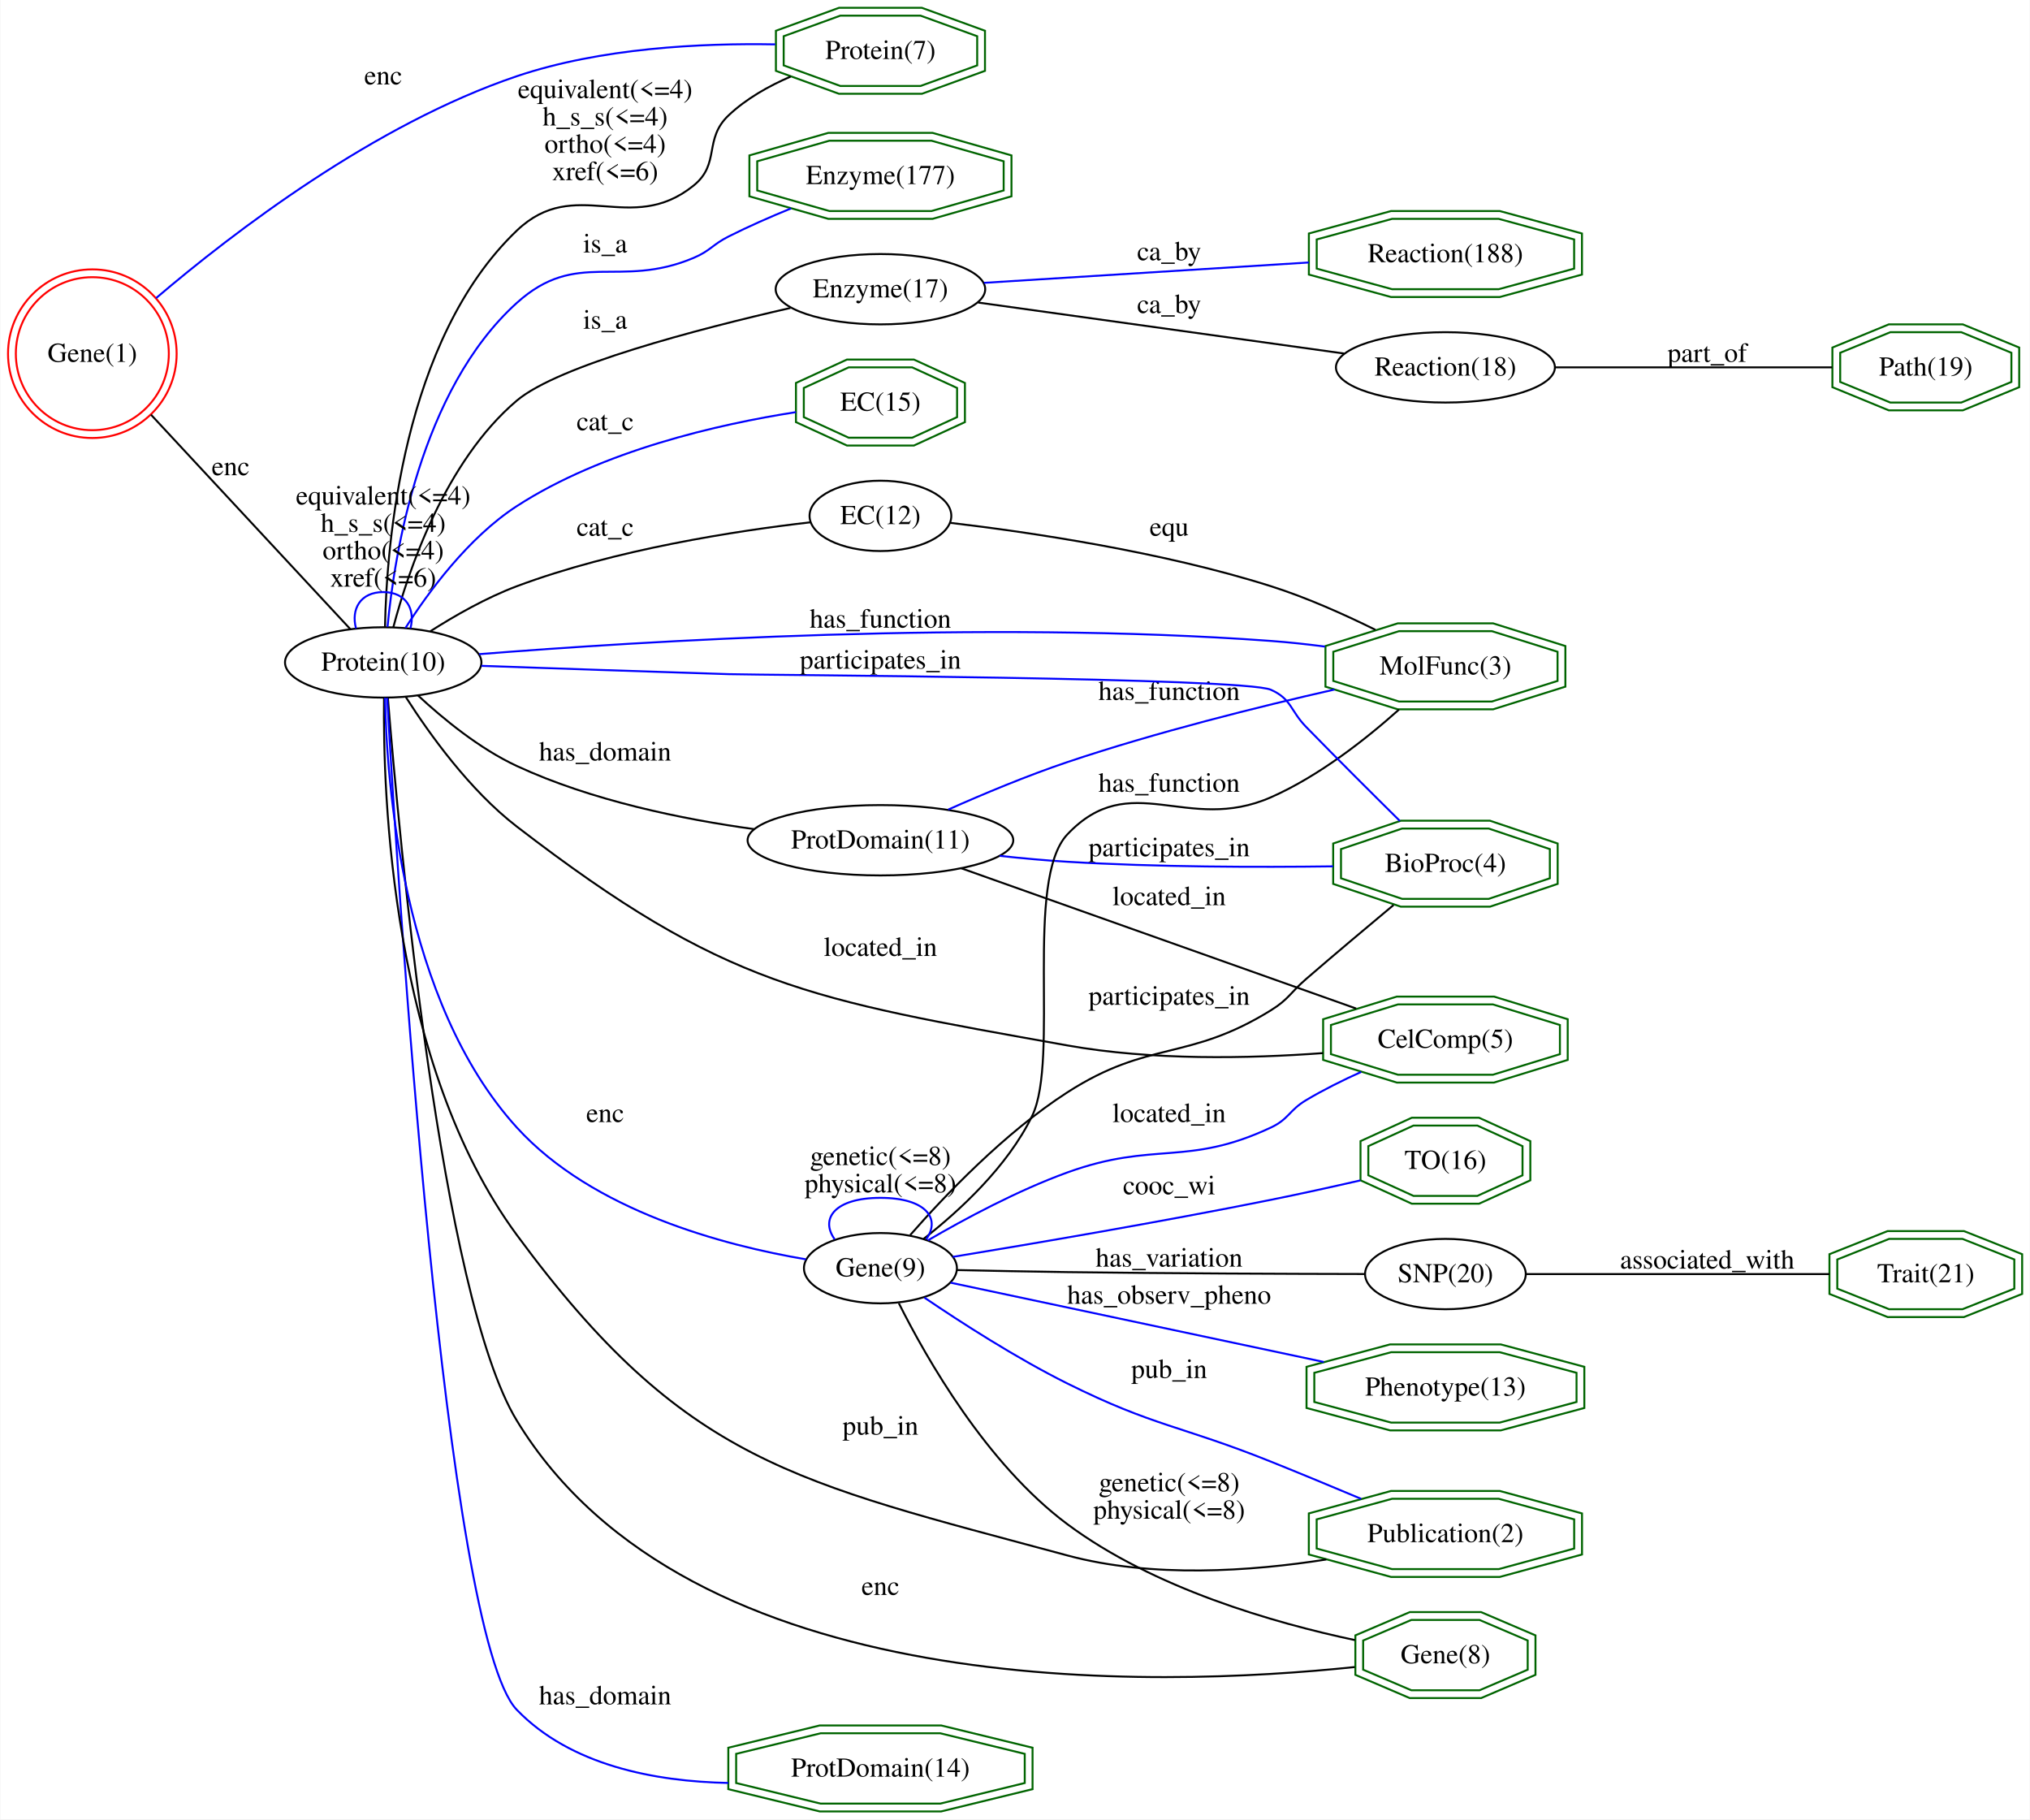
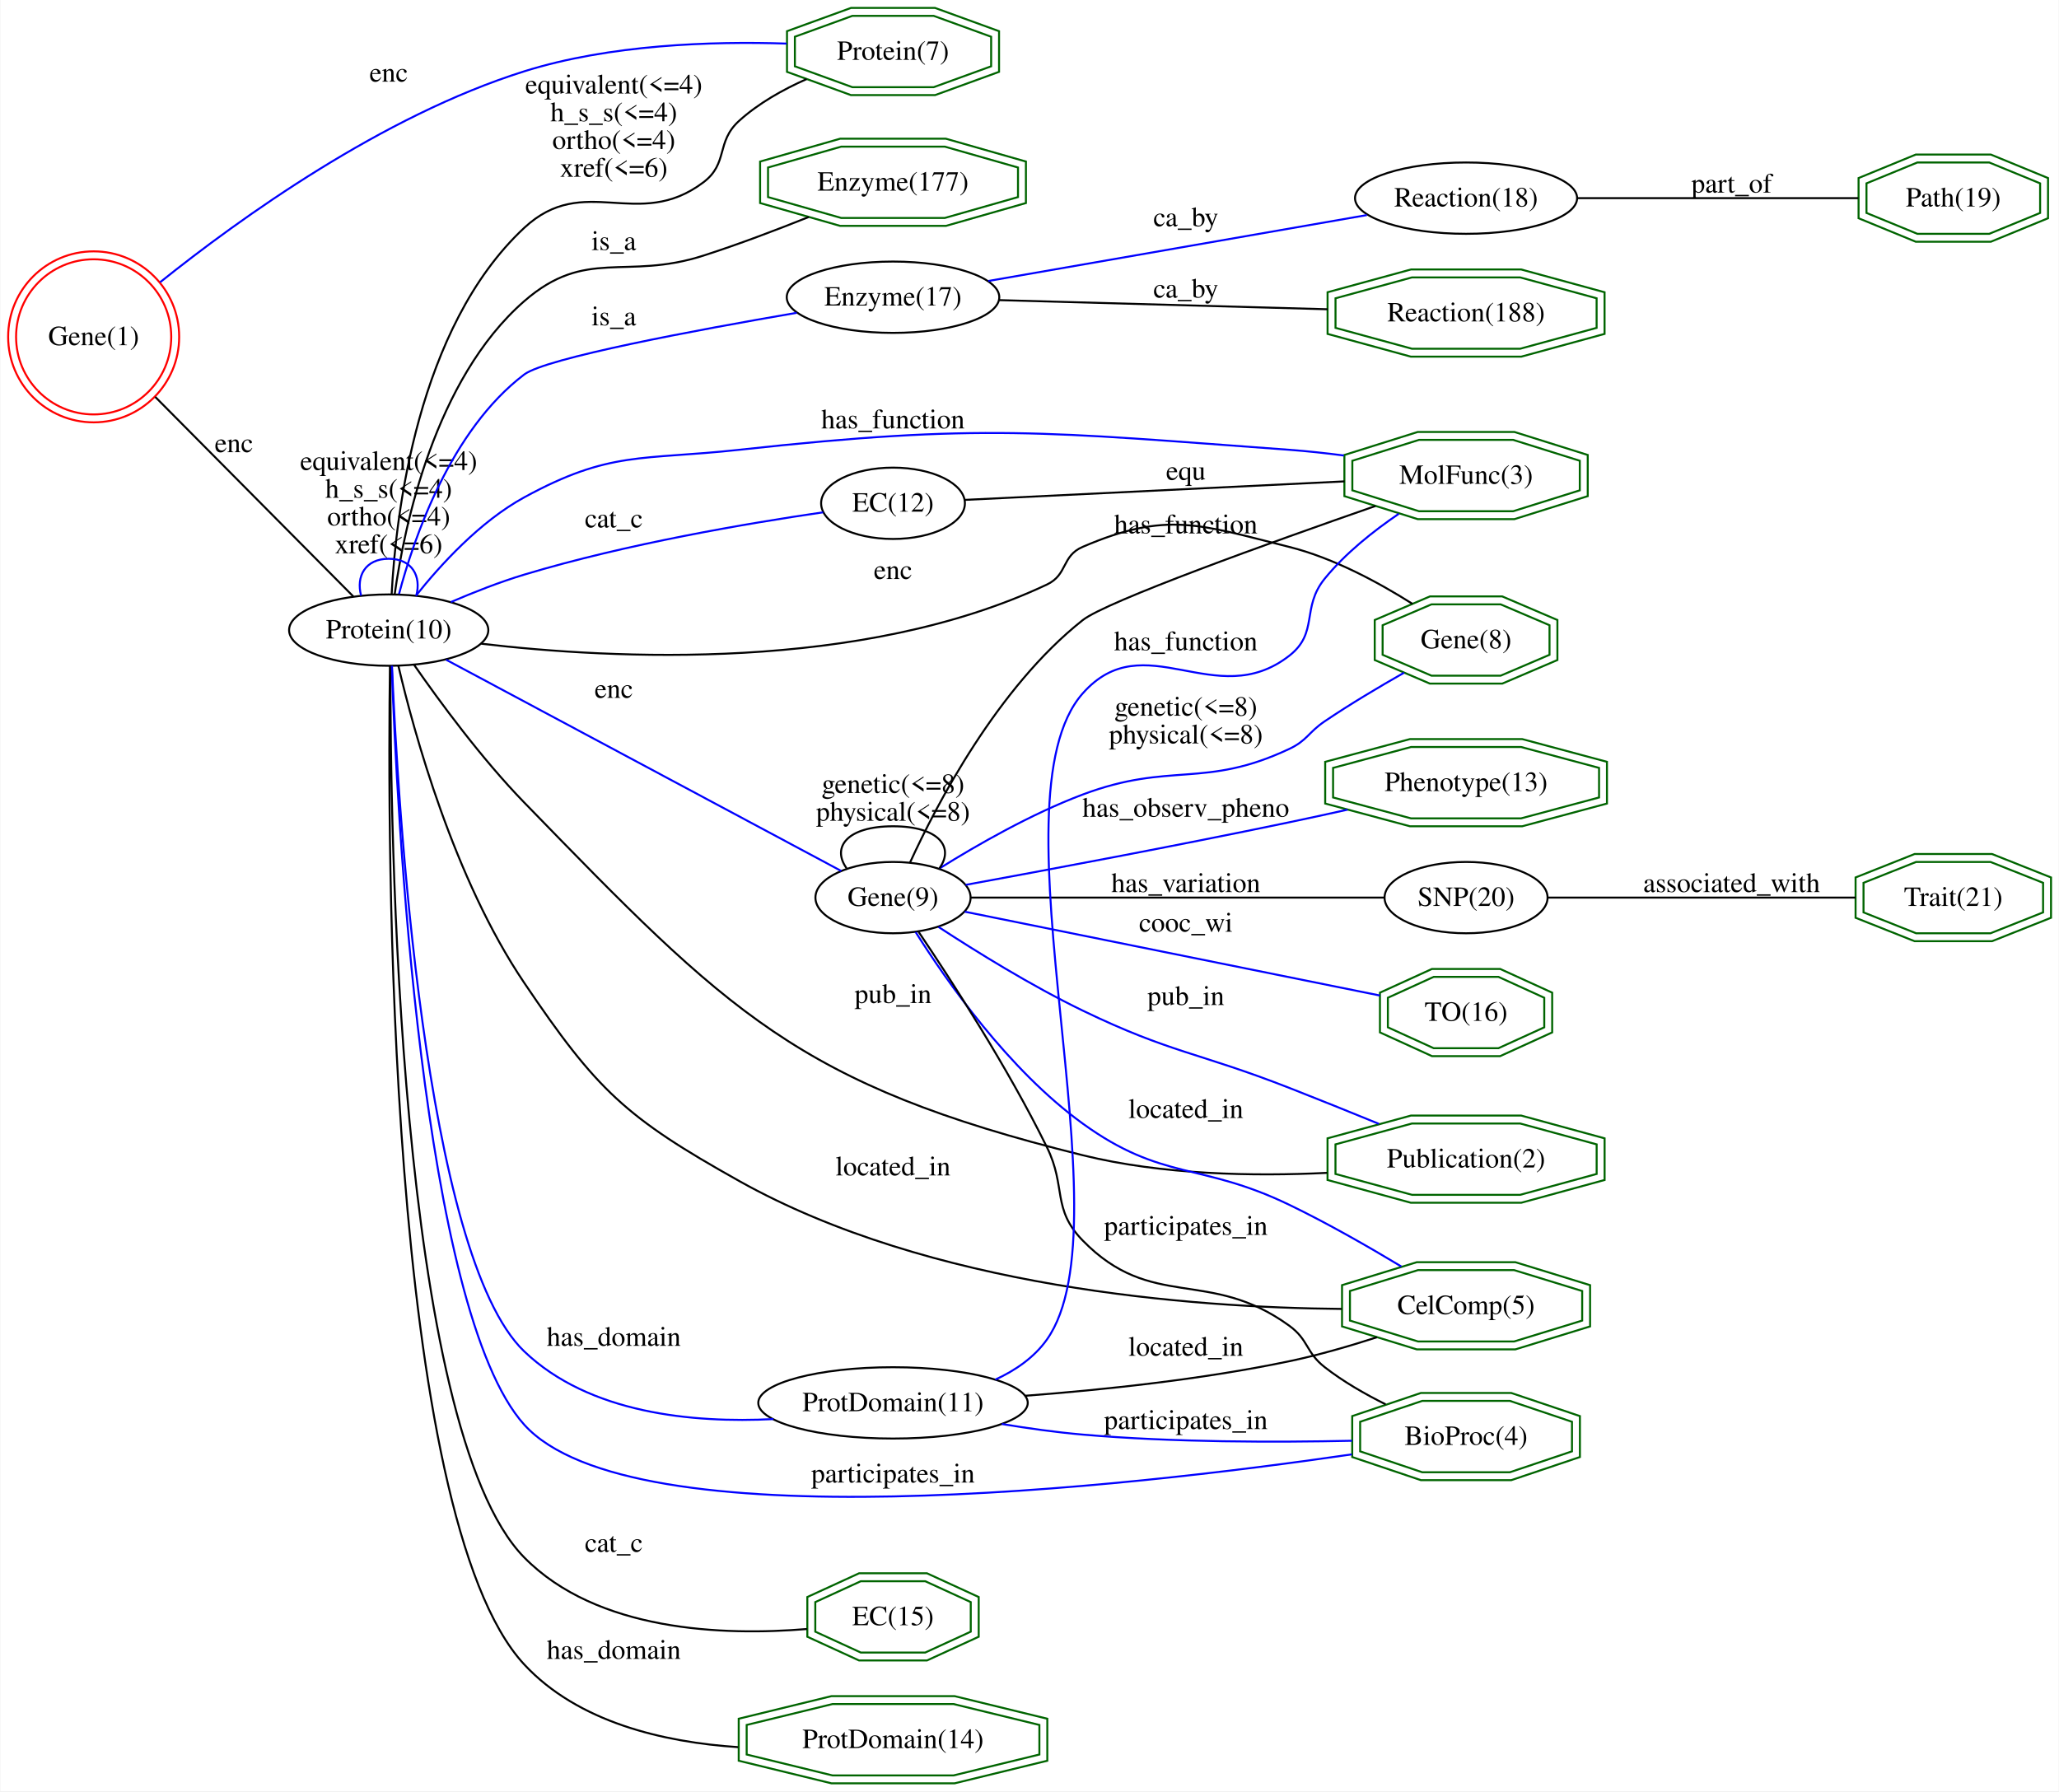
- <svg xmlns="http://www.w3.org/2000/svg" width="1385px" height="1241px" viewBox="0.00 0.00 1038.67 931.00">
-   <g id="graph0" class="graph" transform=" rotate(0) translate(4 927)">
-     <polygon fill="white" stroke="transparent" points="-4,4 -4,-927 1034.67,-927 1034.67,4 -4,4" />
+ <svg xmlns="http://www.w3.org/2000/svg" width="1385px" height="1205px" viewBox="0.00 0.00 1038.67 904.00">
+   <g id="graph0" class="graph" transform=" rotate(0) translate(4 900)">
+     <polygon fill="white" stroke="transparent" points="-4,4 -4,-900 1034.67,-900 1034.67,4 -4,4" />
    <g id="node1" class="node">
-       <polygon fill="none" stroke="darkgreen" points="801.52,-789.54 801.52,-804.46 762.93,-815 708.35,-815 669.76,-804.46 669.76,-789.54 708.35,-779 762.93,-779 801.52,-789.54" />
-       <polygon fill="none" stroke="darkgreen" points="805.53,-786.49 805.53,-807.51 763.47,-819 707.81,-819 665.75,-807.51 665.75,-786.49 707.81,-775 763.47,-775 805.53,-786.49" />
-       <text text-anchor="middle" x="735.64" y="-792.8" font-family="Times,serif" font-size="14.00">Reaction(188)</text>
+       <polygon fill="none" stroke="darkgreen" points="777.75,-569.54 777.75,-584.46 753.08,-595 718.2,-595 693.53,-584.46 693.53,-569.54 718.2,-559 753.08,-559 777.75,-569.54" />
+       <polygon fill="none" stroke="darkgreen" points="781.73,-566.9 781.73,-587.1 753.9,-599 717.38,-599 689.55,-587.1 689.55,-566.9 717.38,-555 753.9,-555 781.73,-566.9" />
+       <text text-anchor="middle" x="735.64" y="-572.8" font-family="Times,serif" font-size="14.00">Gene(8)</text>
    </g>
    <g id="node2" class="node">
-       <polygon fill="none" stroke="darkgreen" points="1025.33,-731.54 1025.33,-746.46 999.66,-757 963.37,-757 937.7,-746.46 937.7,-731.54 963.37,-721 999.66,-721 1025.33,-731.54" />
-       <polygon fill="none" stroke="darkgreen" points="1029.32,-728.86 1029.32,-749.14 1000.45,-761 962.58,-761 933.71,-749.14 933.71,-728.86 962.58,-717 1000.45,-717 1029.32,-728.86" />
-       <text text-anchor="middle" x="981.52" y="-734.8" font-family="Times,serif" font-size="14.00">Path(19)</text>
+       <polygon fill="none" stroke="darkgreen" points="793.03,-652.54 793.03,-667.46 759.41,-678 711.87,-678 678.25,-667.46 678.25,-652.54 711.87,-642 759.41,-642 793.03,-652.54" />
+       <polygon fill="none" stroke="darkgreen" points="797.04,-649.61 797.04,-670.39 760.03,-682 711.25,-682 674.24,-670.39 674.24,-649.61 711.25,-638 760.03,-638 797.04,-649.61" />
+       <text text-anchor="middle" x="735.64" y="-655.8" font-family="Times,serif" font-size="14.00">MolFunc(3)</text>
    </g>
    <g id="node3" class="node">
-       <polygon fill="none" stroke="darkgreen" points="485.69,-713.54 485.69,-728.46 462.71,-739 430.21,-739 407.24,-728.46 407.24,-713.54 430.21,-703 462.71,-703 485.69,-713.54" />
-       <polygon fill="none" stroke="darkgreen" points="489.7,-710.98 489.7,-731.02 463.59,-743 429.33,-743 403.22,-731.02 403.22,-710.98 429.33,-699 463.59,-699 489.7,-710.98" />
-       <text text-anchor="middle" x="446.46" y="-716.8" font-family="Times,serif" font-size="14.00">EC(15)</text>
+       <polygon fill="none" stroke="darkgreen" points="775.1,-381.54 775.1,-396.46 751.98,-407 719.3,-407 696.18,-396.46 696.18,-381.54 719.3,-371 751.98,-371 775.1,-381.54" />
+       <polygon fill="none" stroke="darkgreen" points="779.1,-378.97 779.1,-399.03 752.85,-411 718.43,-411 692.18,-399.03 692.18,-378.97 718.43,-367 752.85,-367 779.1,-378.97" />
+       <text text-anchor="middle" x="735.64" y="-384.8" font-family="Times,serif" font-size="14.00">TO(16)</text>
    </g>
    <g id="node4" class="node">
-       <polygon fill="none" stroke="darkgreen" points="789.09,-477.54 789.09,-492.46 757.78,-503 713.5,-503 682.19,-492.46 682.19,-477.54 713.5,-467 757.78,-467 789.09,-477.54" />
-       <polygon fill="none" stroke="darkgreen" points="793.09,-474.67 793.09,-495.33 758.44,-507 712.84,-507 678.19,-495.33 678.19,-474.67 712.84,-463 758.44,-463 793.09,-474.67" />
-       <text text-anchor="middle" x="735.64" y="-480.8" font-family="Times,serif" font-size="14.00">BioProc(4)</text>
+       <polygon fill="none" stroke="darkgreen" points="495.98,-866.54 495.98,-881.46 466.97,-892 425.95,-892 396.94,-881.46 396.94,-866.54 425.95,-856 466.97,-856 495.98,-866.54" />
+       <polygon fill="none" stroke="darkgreen" points="499.97,-863.74 499.97,-884.26 467.67,-896 425.25,-896 392.96,-884.26 392.96,-863.74 425.25,-852 467.67,-852 499.97,-863.74" />
+       <text text-anchor="middle" x="446.46" y="-869.8" font-family="Times,serif" font-size="14.00">Protein(7)</text>
    </g>
    <g id="node5" class="node">
-       <polygon fill="none" stroke="darkgreen" points="775.1,-325.54 775.1,-340.46 751.98,-351 719.3,-351 696.18,-340.46 696.18,-325.54 719.3,-315 751.98,-315 775.1,-325.54" />
-       <polygon fill="none" stroke="darkgreen" points="779.1,-322.97 779.1,-343.03 752.85,-355 718.43,-355 692.18,-343.03 692.18,-322.97 718.43,-311 752.85,-311 779.1,-322.97" />
-       <text text-anchor="middle" x="735.64" y="-328.8" font-family="Times,serif" font-size="14.00">TO(16)</text>
+       <polygon fill="none" stroke="darkgreen" points="1025.33,-792.54 1025.33,-807.46 999.66,-818 963.37,-818 937.7,-807.46 937.7,-792.54 963.37,-782 999.66,-782 1025.33,-792.54" />
+       <polygon fill="none" stroke="darkgreen" points="1029.32,-789.86 1029.32,-810.14 1000.45,-822 962.58,-822 933.71,-810.14 933.71,-789.86 962.58,-778 1000.45,-778 1029.32,-789.86" />
+       <text text-anchor="middle" x="981.52" y="-795.8" font-family="Times,serif" font-size="14.00">Path(19)</text>
    </g>
    <g id="node6" class="node">
-       <polygon fill="none" stroke="darkgreen" points="777.75,-72.54 777.75,-87.46 753.08,-98 718.2,-98 693.53,-87.46 693.53,-72.54 718.2,-62 753.08,-62 777.75,-72.54" />
-       <polygon fill="none" stroke="darkgreen" points="781.73,-69.9 781.73,-90.1 753.9,-102 717.38,-102 689.55,-90.1 689.55,-69.9 717.38,-58 753.9,-58 781.73,-69.9" />
-       <text text-anchor="middle" x="735.64" y="-75.8" font-family="Times,serif" font-size="14.00">Gene(8)</text>
+       <polygon fill="none" stroke="darkgreen" points="801.52,-734.54 801.52,-749.46 762.93,-760 708.35,-760 669.76,-749.46 669.76,-734.54 708.35,-724 762.93,-724 801.52,-734.54" />
+       <polygon fill="none" stroke="darkgreen" points="805.53,-731.49 805.53,-752.51 763.47,-764 707.81,-764 665.75,-752.51 665.75,-731.49 707.81,-720 763.47,-720 805.53,-731.49" />
+       <text text-anchor="middle" x="735.64" y="-737.8" font-family="Times,serif" font-size="14.00">Reaction(188)</text>
    </g>
    <g id="node7" class="node">
-       <polygon fill="none" stroke="darkgreen" points="1026.82,-267.54 1026.82,-282.46 1000.28,-293 962.75,-293 936.21,-282.46 936.21,-267.54 962.75,-257 1000.28,-257 1026.82,-267.54" />
-       <polygon fill="none" stroke="darkgreen" points="1030.83,-264.83 1030.83,-285.17 1001.05,-297 961.98,-297 932.2,-285.17 932.2,-264.83 961.98,-253 1001.05,-253 1030.83,-264.83" />
-       <text text-anchor="middle" x="981.52" y="-270.8" font-family="Times,serif" font-size="14.00">Trait(21)</text>
+       <polygon fill="none" stroke="darkgreen" points="1026.82,-439.54 1026.82,-454.46 1000.28,-465 962.75,-465 936.21,-454.46 936.21,-439.54 962.75,-429 1000.28,-429 1026.82,-439.54" />
+       <polygon fill="none" stroke="darkgreen" points="1030.83,-436.83 1030.83,-457.17 1001.05,-469 961.98,-469 932.2,-457.17 932.2,-436.83 961.98,-425 1001.05,-425 1030.83,-436.83" />
+       <text text-anchor="middle" x="981.52" y="-442.8" font-family="Times,serif" font-size="14.00">Trait(21)</text>
    </g>
    <g id="node8" class="node">
+       <polygon fill="none" stroke="darkgreen" points="802.75,-497.54 802.75,-512.46 763.44,-523 707.84,-523 668.53,-512.46 668.53,-497.54 707.84,-487 763.44,-487 802.75,-497.54" />
+       <polygon fill="none" stroke="darkgreen" points="806.74,-494.47 806.74,-515.53 763.96,-527 707.32,-527 664.55,-515.53 664.55,-494.47 707.32,-483 763.96,-483 806.74,-494.47" />
+       <text text-anchor="middle" x="735.64" y="-500.8" font-family="Times,serif" font-size="14.00">Phenotype(13)</text>
+     </g>
+     <g id="node9" class="node">
+       <ellipse fill="none" stroke="red" cx="43.08" cy="-730" rx="39.15" ry="39.15" />
+       <ellipse fill="none" stroke="red" cx="43.08" cy="-730" rx="43.15" ry="43.15" />
+       <text text-anchor="middle" x="43.08" y="-725.8" font-family="Times,serif" font-size="14.00">Gene(1)</text>
+     </g>
+     <g id="edge3" class="edge">
+       <path fill="none" stroke="blue" d="M76.65,-757.59C116.85,-789.79 188.71,-841.5 260.35,-864 303.49,-877.55 355.04,-879.24 392.77,-878" />
+       <text text-anchor="middle" x="191.97" y="-858.8" font-family="Times,serif" font-size="14.00">enc</text>
+     </g>
+     <g id="node17" class="node">
+       <ellipse fill="none" stroke="black" cx="191.97" cy="-582" rx="50.27" ry="18" />
+       <text text-anchor="middle" x="191.97" y="-577.8" font-family="Times,serif" font-size="14.00">Protein(10)</text>
+     </g>
+     <g id="edge2" class="edge">
+       <path fill="none" stroke="black" d="M74.16,-699.69C104.37,-669.25 149.85,-623.43 174.18,-598.91" />
+       <text text-anchor="middle" x="113.87" y="-671.8" font-family="Times,serif" font-size="14.00">enc</text>
+     </g>
+     <g id="node10" class="node">
+       <polygon fill="none" stroke="darkgreen" points="485.69,-76.54 485.69,-91.46 462.71,-102 430.21,-102 407.24,-91.46 407.24,-76.54 430.21,-66 462.71,-66 485.69,-76.54" />
+       <polygon fill="none" stroke="darkgreen" points="489.7,-73.98 489.7,-94.02 463.59,-106 429.33,-106 403.22,-94.02 403.22,-73.98 429.33,-62 463.59,-62 489.7,-73.98" />
+       <text text-anchor="middle" x="446.46" y="-79.8" font-family="Times,serif" font-size="14.00">EC(15)</text>
+     </g>
+     <g id="node11" class="node">
+       <polygon fill="none" stroke="darkgreen" points="794.24,-233.54 794.24,-248.46 759.91,-259 711.37,-259 677.04,-248.46 677.04,-233.54 711.37,-223 759.91,-223 794.24,-233.54" />
+       <polygon fill="none" stroke="darkgreen" points="798.23,-230.59 798.23,-251.41 760.51,-263 710.77,-263 673.05,-251.41 673.05,-230.59 710.77,-219 760.51,-219 798.23,-230.59" />
+       <text text-anchor="middle" x="735.64" y="-236.8" font-family="Times,serif" font-size="14.00">CelComp(5)</text>
+     </g>
+     <g id="node12" class="node">
+       <polygon fill="none" stroke="darkgreen" points="789.09,-167.54 789.09,-182.46 757.78,-193 713.5,-193 682.19,-182.46 682.19,-167.54 713.5,-157 757.78,-157 789.09,-167.54" />
+       <polygon fill="none" stroke="darkgreen" points="793.09,-164.67 793.09,-185.33 758.44,-197 712.84,-197 678.19,-185.33 678.19,-164.67 712.84,-153 758.44,-153 793.09,-164.67" />
+       <text text-anchor="middle" x="735.64" y="-170.8" font-family="Times,serif" font-size="14.00">BioProc(4)</text>
+     </g>
+     <g id="node13" class="node">
+       <polygon fill="none" stroke="darkgreen" points="801.54,-307.54 801.54,-322.46 762.93,-333 708.35,-333 669.74,-322.46 669.74,-307.54 708.35,-297 762.93,-297 801.54,-307.54" />
+       <polygon fill="none" stroke="darkgreen" points="805.55,-304.49 805.55,-325.51 763.47,-337 707.81,-337 665.73,-325.51 665.73,-304.49 707.81,-293 763.47,-293 805.55,-304.49" />
+       <text text-anchor="middle" x="735.64" y="-310.8" font-family="Times,serif" font-size="14.00">Publication(2)</text>
+     </g>
+     <g id="node14" class="node">
      <polygon fill="none" stroke="darkgreen" points="520.32,-14.54 520.32,-29.46 477.05,-40 415.87,-40 372.61,-29.46 372.61,-14.54 415.87,-4 477.05,-4 520.32,-14.54" />
      <polygon fill="none" stroke="darkgreen" points="524.32,-11.4 524.32,-32.6 477.54,-44 415.39,-44 368.6,-32.6 368.6,-11.4 415.39,0 477.54,0 524.32,-11.4" />
      <text text-anchor="middle" x="446.46" y="-17.8" font-family="Times,serif" font-size="14.00">ProtDomain(14)</text>
    </g>
-     <g id="node9" class="node">
-       <polygon fill="none" stroke="darkgreen" points="793.03,-578.54 793.03,-593.46 759.41,-604 711.87,-604 678.25,-593.46 678.25,-578.54 711.87,-568 759.41,-568 793.03,-578.54" />
-       <polygon fill="none" stroke="darkgreen" points="797.04,-575.61 797.04,-596.39 760.03,-608 711.25,-608 674.24,-596.39 674.24,-575.61 711.25,-564 760.03,-564 797.04,-575.61" />
-       <text text-anchor="middle" x="735.64" y="-581.8" font-family="Times,serif" font-size="14.00">MolFunc(3)</text>
-     </g>
-     <g id="node10" class="node">
-       <polygon fill="none" stroke="darkgreen" points="794.24,-387.54 794.24,-402.46 759.91,-413 711.37,-413 677.04,-402.46 677.04,-387.54 711.37,-377 759.91,-377 794.24,-387.54" />
-       <polygon fill="none" stroke="darkgreen" points="798.23,-384.59 798.23,-405.41 760.51,-417 710.77,-417 673.05,-405.41 673.05,-384.59 710.77,-373 760.51,-373 798.23,-384.59" />
-       <text text-anchor="middle" x="735.64" y="-390.8" font-family="Times,serif" font-size="14.00">CelComp(5)</text>
-     </g>
-     <g id="node11" class="node">
-       <polygon fill="none" stroke="darkgreen" points="802.75,-209.54 802.75,-224.46 763.44,-235 707.84,-235 668.53,-224.46 668.53,-209.54 707.84,-199 763.44,-199 802.75,-209.54" />
-       <polygon fill="none" stroke="darkgreen" points="806.74,-206.47 806.74,-227.53 763.96,-239 707.32,-239 664.55,-227.53 664.55,-206.47 707.32,-195 763.96,-195 806.74,-206.47" />
-       <text text-anchor="middle" x="735.64" y="-212.8" font-family="Times,serif" font-size="14.00">Phenotype(13)</text>
-     </g>
-     <g id="node12" class="node">
-       <polygon fill="none" stroke="darkgreen" points="801.54,-134.54 801.54,-149.46 762.93,-160 708.35,-160 669.74,-149.46 669.74,-134.54 708.35,-124 762.93,-124 801.54,-134.54" />
-       <polygon fill="none" stroke="darkgreen" points="805.55,-131.49 805.55,-152.51 763.47,-164 707.81,-164 665.73,-152.51 665.73,-131.49 707.81,-120 763.47,-120 805.55,-131.49" />
-       <text text-anchor="middle" x="735.64" y="-137.8" font-family="Times,serif" font-size="14.00">Publication(2)</text>
-     </g>
-     <g id="node13" class="node">
-       <polygon fill="none" stroke="darkgreen" points="495.98,-893.54 495.98,-908.46 466.97,-919 425.95,-919 396.94,-908.46 396.94,-893.54 425.95,-883 466.97,-883 495.98,-893.54" />
-       <polygon fill="none" stroke="darkgreen" points="499.97,-890.74 499.97,-911.26 467.67,-923 425.25,-923 392.96,-911.26 392.96,-890.74 425.25,-879 467.67,-879 499.97,-890.74" />
-       <text text-anchor="middle" x="446.46" y="-896.8" font-family="Times,serif" font-size="14.00">Protein(7)</text>
-     </g>
-     <g id="node14" class="node">
-       <polygon fill="none" stroke="darkgreen" points="509.53,-829.54 509.53,-844.46 472.58,-855 420.34,-855 383.39,-844.46 383.39,-829.54 420.34,-819 472.58,-819 509.53,-829.54" />
-       <polygon fill="none" stroke="darkgreen" points="513.53,-826.53 513.53,-847.47 473.14,-859 419.78,-859 379.39,-847.47 379.39,-826.53 419.78,-815 473.14,-815 513.53,-826.53" />
-       <text text-anchor="middle" x="446.46" y="-832.8" font-family="Times,serif" font-size="14.00">Enzyme(177)</text>
-     </g>
    <g id="node15" class="node">
-       <ellipse fill="none" stroke="red" cx="43.08" cy="-746" rx="39.15" ry="39.15" />
-       <ellipse fill="none" stroke="red" cx="43.08" cy="-746" rx="43.15" ry="43.15" />
-       <text text-anchor="middle" x="43.08" y="-741.8" font-family="Times,serif" font-size="14.00">Gene(1)</text>
+       <polygon fill="none" stroke="darkgreen" points="509.53,-800.54 509.53,-815.46 472.58,-826 420.34,-826 383.39,-815.46 383.39,-800.54 420.34,-790 472.58,-790 509.53,-800.54" />
+       <polygon fill="none" stroke="darkgreen" points="513.53,-797.53 513.53,-818.47 473.14,-830 419.78,-830 379.39,-818.47 379.39,-797.53 419.78,-786 473.14,-786 513.53,-797.53" />
+       <text text-anchor="middle" x="446.46" y="-803.8" font-family="Times,serif" font-size="14.00">Enzyme(177)</text>
+     </g>
+     <g id="node16" class="node">
+       <ellipse fill="none" stroke="black" cx="446.46" cy="-646" rx="36.28" ry="18" />
+       <text text-anchor="middle" x="446.46" y="-641.8" font-family="Times,serif" font-size="14.00">EC(12)</text>
+     </g>
+     <g id="edge1" class="edge">
+       <path fill="none" stroke="black" d="M482.67,-647.72C530.38,-650.04 616.24,-654.23 674.32,-657.06" />
+       <text text-anchor="middle" x="594.24" y="-657.8" font-family="Times,serif" font-size="14.00">equ</text>
+     </g>
+     <g id="edge7" class="edge">
+       <path fill="none" stroke="black" d="M238.67,-575.14C305.06,-567.33 430.45,-560.79 524.14,-605 534.66,-609.96 531.46,-619.4 542.14,-624 584.69,-642.3 601.41,-635.21 646.34,-624 668.75,-618.41 691.71,-605.94 708.6,-595.25" />
+       <text text-anchor="middle" x="446.46" y="-607.8" font-family="Times,serif" font-size="14.00">enc</text>
+     </g>
+     <g id="edge12" class="edge">
+       <path fill="none" stroke="blue" d="M205.68,-599.33C217.95,-614.76 237.92,-636.74 260.35,-649 303.66,-672.67 319.72,-667.63 368.78,-673 491.41,-686.41 523.31,-682.01 646.34,-673 655.31,-672.34 664.74,-671.32 673.97,-670.12" />
+       <text text-anchor="middle" x="446.46" y="-683.8" font-family="Times,serif" font-size="14.00">has_function</text>
+     </g>
+     <g id="edge9" class="edge">
+       <path fill="none" stroke="black" d="M193.46,-600.22C195.55,-639.91 206.27,-734.65 260.35,-785 290.71,-813.26 317.69,-783.01 350.78,-808 363.49,-817.6 356.98,-828.3 368.78,-839 378.54,-847.85 390.91,-854.8 402.86,-860.09" />
+       <text text-anchor="middle" x="305.57" y="-852.8" font-family="Times,serif" font-size="14.00">equivalent(&lt;=4)</text>
+       <text text-anchor="middle" x="305.57" y="-838.8" font-family="Times,serif" font-size="14.00">h_s_s(&lt;=4)</text>
+       <text text-anchor="middle" x="305.57" y="-824.8" font-family="Times,serif" font-size="14.00">ortho(&lt;=4)</text>
+       <text text-anchor="middle" x="305.57" y="-810.8" font-family="Times,serif" font-size="14.00">xref(&lt;=6)</text>
+     </g>
+     <g id="edge5" class="edge">
+       <path fill="none" stroke="black" d="M192.84,-563.93C192.68,-485.95 196.21,-179.29 260.35,-114 297.09,-76.61 360.83,-74.38 403.08,-77.88" />
+       <text text-anchor="middle" x="305.57" y="-116.8" font-family="Times,serif" font-size="14.00">cat_c</text>
+     </g>
+     <g id="edge15" class="edge">
+       <path fill="none" stroke="black" d="M196.84,-564.05C204.7,-530.42 224.85,-456.58 260.35,-404 297.04,-349.67 311.57,-336.02 368.78,-304 465.24,-250.02 596.65,-240.09 672.9,-239.42" />
+       <text text-anchor="middle" x="446.46" y="-306.8" font-family="Times,serif" font-size="14.00">located_in</text>
+     </g>
+     <g id="edge16" class="edge">
+       <path fill="none" stroke="blue" d="M193.51,-563.86C195.96,-493.37 208.36,-238.67 260.35,-181 314.46,-120.99 564.34,-149.46 678.03,-166.02" />
+       <text text-anchor="middle" x="446.46" y="-151.8" font-family="Times,serif" font-size="14.00">participates_in</text>
+     </g>
+     <g id="edge17" class="edge">
+       <path fill="none" stroke="black" d="M204.83,-564.4C217.53,-546.14 238.78,-517.19 260.35,-495 363.61,-388.78 398.34,-352.55 542.14,-317 582.21,-307.09 628.42,-306.28 665.52,-308.09" />
+       <text text-anchor="middle" x="446.46" y="-393.8" font-family="Times,serif" font-size="14.00">pub_in</text>
+     </g>
+     <g id="edge11" class="edge">
+       <path fill="none" stroke="black" d="M192.61,-563.93C191.36,-480.71 190.48,-135.25 260.35,-60 287.48,-30.79 330.55,-20.75 368.32,-18.26" />
+       <text text-anchor="middle" x="305.57" y="-62.8" font-family="Times,serif" font-size="14.00">has_domain</text>
+     </g>
+     <g id="edge13" class="edge">
+       <path fill="none" stroke="black" d="M194.98,-600.04C199.78,-634.23 215.11,-708.55 260.35,-748 291.61,-775.25 311.3,-758.32 350.78,-771 368.42,-776.67 387.52,-783.91 403.91,-790.48" />
+       <text text-anchor="middle" x="305.57" y="-773.8" font-family="Times,serif" font-size="14.00">is_a</text>
+     </g>
+     <g id="edge4" class="edge">
+       <path fill="none" stroke="blue" d="M223.35,-596.16C234.77,-601.07 247.98,-606.27 260.35,-610 311.91,-625.55 373.64,-635.98 411.18,-641.45" />
+       <text text-anchor="middle" x="305.57" y="-633.8" font-family="Times,serif" font-size="14.00">cat_c</text>
+     </g>
+     <g id="edge8" class="edge">
+       <path fill="none" stroke="blue" d="M178.04,-599.41C175.44,-609.09 180.08,-618 191.97,-618 203.85,-618 208.49,-609.09 205.89,-599.41" />
+       <text text-anchor="middle" x="191.97" y="-662.8" font-family="Times,serif" font-size="14.00">equivalent(&lt;=4)</text>
+       <text text-anchor="middle" x="191.97" y="-648.8" font-family="Times,serif" font-size="14.00">h_s_s(&lt;=4)</text>
+       <text text-anchor="middle" x="191.97" y="-634.8" font-family="Times,serif" font-size="14.00">ortho(&lt;=4)</text>
+       <text text-anchor="middle" x="191.97" y="-620.8" font-family="Times,serif" font-size="14.00">xref(&lt;=6)</text>
+     </g>
+     <g id="node18" class="node">
+       <ellipse fill="none" stroke="black" cx="446.46" cy="-447" rx="39.15" ry="18" />
+       <text text-anchor="middle" x="446.46" y="-442.8" font-family="Times,serif" font-size="14.00">Gene(9)</text>
+     </g>
+     <g id="edge6" class="edge">
+       <path fill="none" stroke="blue" d="M220.95,-567.04C270.52,-540.54 372.95,-485.77 420.37,-460.42" />
+       <text text-anchor="middle" x="305.57" y="-547.8" font-family="Times,serif" font-size="14.00">enc</text>
+     </g>
+     <g id="node19" class="node">
+       <ellipse fill="none" stroke="black" cx="446.46" cy="-192" rx="68" ry="18" />
+       <text text-anchor="middle" x="446.46" y="-187.8" font-family="Times,serif" font-size="14.00">ProtDomain(11)</text>
+     </g>
+     <g id="edge10" class="edge">
+       <path fill="none" stroke="blue" d="M193.62,-563.98C196.41,-497.4 209.64,-266.56 260.35,-218 293.17,-186.58 345.45,-181.75 386.1,-183.82" />
+       <text text-anchor="middle" x="305.57" y="-220.8" font-family="Times,serif" font-size="14.00">has_domain</text>
+     </g>
+     <g id="node20" class="node">
+       <ellipse fill="none" stroke="black" cx="446.46" cy="-750" rx="53.63" ry="18" />
+       <text text-anchor="middle" x="446.46" y="-745.8" font-family="Times,serif" font-size="14.00">Enzyme(17)</text>
+     </g>
+     <g id="edge14" class="edge">
+       <path fill="none" stroke="blue" d="M197.17,-600.21C204.7,-628.56 223.3,-682.92 260.35,-711 271.28,-719.28 346.72,-733.36 397.86,-742.14" />
+       <text text-anchor="middle" x="305.57" y="-735.8" font-family="Times,serif" font-size="14.00">is_a</text>
+     </g>
+     <g id="edge20" class="edge">
+       <path fill="none" stroke="blue" d="M469.93,-461.74C488.58,-473.38 516.16,-489.23 542.14,-499 586.53,-515.7 603.42,-501.84 646.34,-522 655.52,-526.31 655.95,-530.32 664.34,-536 677.1,-544.63 691.74,-553.34 704.34,-560.5" />
+       <text text-anchor="middle" x="594.24" y="-538.8" font-family="Times,serif" font-size="14.00">genetic(&lt;=8)</text>
+       <text text-anchor="middle" x="594.24" y="-524.8" font-family="Times,serif" font-size="14.00">physical(&lt;=8)</text>
+     </g>
+     <g id="edge21" class="edge">
+       <path fill="none" stroke="black" d="M455.01,-464.61C468.43,-493.95 499.11,-552.96 542.14,-587 554.2,-596.54 636.95,-626.21 689.96,-644.66" />
+       <text text-anchor="middle" x="594.24" y="-630.8" font-family="Times,serif" font-size="14.00">has_function</text>
+     </g>
+     <g id="edge18" class="edge">
+       <path fill="none" stroke="blue" d="M482.67,-439.89C535.55,-429.21 635.28,-409.07 692.13,-397.59" />
+       <text text-anchor="middle" x="594.24" y="-429.8" font-family="Times,serif" font-size="14.00">cooc_wi</text>
+     </g>
+     <g id="edge22" class="edge">
+       <path fill="none" stroke="blue" d="M483.1,-453.43C522.96,-460.71 589.39,-473.11 646.34,-485 655.88,-486.99 665.98,-489.19 675.81,-491.38" />
+       <text text-anchor="middle" x="594.24" y="-487.8" font-family="Times,serif" font-size="14.00">has_observ_pheno</text>
+     </g>
+     <g id="edge24" class="edge">
+       <path fill="none" stroke="blue" d="M457.88,-429.59C473.41,-404.97 504.83,-359.99 542.14,-333 582.46,-303.83 601.52,-313.62 646.34,-292 665.64,-282.7 686.42,-270.79 702.97,-260.83" />
+       <text text-anchor="middle" x="594.24" y="-335.8" font-family="Times,serif" font-size="14.00">located_in</text>
+     </g>
+     <g id="edge25" class="edge">
+       <path fill="none" stroke="black" d="M459.43,-429.63C475.49,-405.84 504.29,-361.46 524.14,-321 534,-300.92 526.53,-290.02 542.14,-274 577.11,-238.12 605.77,-260.39 646.34,-231 656.3,-223.79 654.65,-217.56 664.34,-210 673.59,-202.79 684.56,-196.48 695.05,-191.27" />
+       <text text-anchor="middle" x="594.24" y="-276.8" font-family="Times,serif" font-size="14.00">participates_in</text>
+     </g>
+     <g id="edge26" class="edge">
+       <path fill="none" stroke="blue" d="M469.39,-432.21C488.18,-419.94 516.23,-402.52 542.14,-390 586.67,-368.49 600.29,-369 646.34,-351 661.14,-345.21 677.26,-338.71 691.63,-332.83" />
+       <text text-anchor="middle" x="594.24" y="-392.8" font-family="Times,serif" font-size="14.00">pub_in</text>
+     </g>
+     <g id="edge19" class="edge">
+       <path fill="none" stroke="black" d="M423.04,-461.79C415.41,-472.42 423.22,-483 446.46,-483 469.7,-483 477.51,-472.42 469.88,-461.79" />
+       <text text-anchor="middle" x="446.46" y="-499.8" font-family="Times,serif" font-size="14.00">genetic(&lt;=8)</text>
+       <text text-anchor="middle" x="446.46" y="-485.8" font-family="Times,serif" font-size="14.00">physical(&lt;=8)</text>
+     </g>
+     <g id="node21" class="node">
+       <ellipse fill="none" stroke="black" cx="735.64" cy="-447" rx="41.13" ry="18" />
+       <text text-anchor="middle" x="735.64" y="-442.8" font-family="Times,serif" font-size="14.00">SNP(20)</text>
+     </g>
+     <g id="edge23" class="edge">
+       <path fill="none" stroke="black" d="M485.6,-447C539.91,-447 639.1,-447 694.5,-447" />
+       <text text-anchor="middle" x="594.24" y="-449.8" font-family="Times,serif" font-size="14.00">has_variation</text>
+     </g>
+     <g id="edge28" class="edge">
+       <path fill="none" stroke="blue" d="M498.1,-203.75C508.24,-208.42 517.73,-214.93 524.14,-224 566.02,-283.25 494.15,-495.59 542.14,-550 573.28,-585.3 609.14,-540.16 646.34,-569 661.43,-580.7 652.29,-593.19 664.34,-608 674.69,-620.72 688.82,-631.96 701.7,-640.71" />
+       <text text-anchor="middle" x="594.24" y="-571.8" font-family="Times,serif" font-size="14.00">has_function</text>
+     </g>
+     <g id="edge29" class="edge">
+       <path fill="none" stroke="black" d="M512.92,-195.57C551.96,-198.53 602.33,-203.8 646.34,-213 660.98,-216.06 676.64,-220.59 690.64,-225.12" />
+       <text text-anchor="middle" x="594.24" y="-215.8" font-family="Times,serif" font-size="14.00">located_in</text>
+     </g>
+     <g id="edge30" class="edge">
+       <path fill="none" stroke="blue" d="M501.34,-181.34C514.63,-179.14 528.86,-177.15 542.14,-176 587.76,-172.05 639.68,-172.04 678.1,-172.89" />
+       <text text-anchor="middle" x="594.24" y="-178.8" font-family="Times,serif" font-size="14.00">participates_in</text>
+     </g>
+     <g id="edge32" class="edge">
+       <path fill="none" stroke="black" d="M500.13,-748.53C546.69,-747.24 614.9,-745.34 665.77,-743.92" />
+       <text text-anchor="middle" x="594.24" y="-749.8" font-family="Times,serif" font-size="14.00">ca_by</text>
+     </g>
+     <g id="node22" class="node">
+       <ellipse fill="none" stroke="black" cx="735.64" cy="-800" rx="56.04" ry="18" />
+       <text text-anchor="middle" x="735.64" y="-795.8" font-family="Times,serif" font-size="14.00">Reaction(18)</text>
+     </g>
+     <g id="edge31" class="edge">
+       <path fill="none" stroke="blue" d="M494.56,-758.2C547.23,-767.37 632.14,-782.15 685.59,-791.46" />
+       <text text-anchor="middle" x="594.24" y="-785.8" font-family="Times,serif" font-size="14.00">ca_by</text>
+     </g>
+     <g id="edge27" class="edge">
+       <path fill="none" stroke="black" d="M776.91,-447C819.53,-447 886.77,-447 932.21,-447" />
+       <text text-anchor="middle" x="869.65" y="-449.8" font-family="Times,serif" font-size="14.00">associated_with</text>
    </g>
    <g id="edge33" class="edge">
-       <path fill="none" stroke="blue" d="M75.7,-774.44C115.53,-808.33 187.58,-863.43 260.35,-888 303.24,-902.48 354.81,-904.98 392.61,-904.29" />
-       <text text-anchor="middle" x="191.97" y="-883.8" font-family="Times,serif" font-size="14.00">enc</text>
-     </g>
-     <g id="node22" class="node">
-       <ellipse fill="none" stroke="black" cx="191.97" cy="-588" rx="50.27" ry="18" />
-       <text text-anchor="middle" x="191.97" y="-583.8" font-family="Times,serif" font-size="14.00">Protein(10)</text>
-     </g>
-     <g id="edge32" class="edge">
-       <path fill="none" stroke="black" d="M73.1,-714.78C103.7,-681.87 150.78,-631.23 175.15,-605.02" />
-       <text text-anchor="middle" x="113.87" y="-683.8" font-family="Times,serif" font-size="14.00">enc</text>
-     </g>
-     <g id="node16" class="node">
-       <ellipse fill="none" stroke="black" cx="446.46" cy="-779" rx="53.63" ry="18" />
-       <text text-anchor="middle" x="446.46" y="-774.8" font-family="Times,serif" font-size="14.00">Enzyme(17)</text>
-     </g>
-     <g id="edge1" class="edge">
-       <path fill="none" stroke="blue" d="M499.47,-782.26C546.02,-785.18 614.61,-789.48 665.72,-792.68" />
-       <text text-anchor="middle" x="594.24" y="-793.8" font-family="Times,serif" font-size="14.00">ca_by</text>
-     </g>
-     <g id="node17" class="node">
-       <ellipse fill="none" stroke="black" cx="735.64" cy="-739" rx="56.04" ry="18" />
-       <text text-anchor="middle" x="735.64" y="-734.8" font-family="Times,serif" font-size="14.00">Reaction(18)</text>
-     </g>
-     <g id="edge2" class="edge">
-       <path fill="none" stroke="black" d="M496.5,-772.17C548.73,-764.9 630.99,-753.44 683.87,-746.07" />
-       <text text-anchor="middle" x="594.24" y="-766.8" font-family="Times,serif" font-size="14.00">ca_by</text>
-     </g>
-     <g id="edge3" class="edge">
-       <path fill="none" stroke="black" d="M791.98,-739C834.7,-739 893.16,-739 933.6,-739" />
-       <text text-anchor="middle" x="869.65" y="-741.8" font-family="Times,serif" font-size="14.00">part_of</text>
-     </g>
-     <g id="node18" class="node">
-       <ellipse fill="none" stroke="black" cx="446.46" cy="-497" rx="68" ry="18" />
-       <text text-anchor="middle" x="446.46" y="-492.8" font-family="Times,serif" font-size="14.00">ProtDomain(11)</text>
-     </g>
-     <g id="edge6" class="edge">
-       <path fill="none" stroke="blue" d="M507.48,-489.02C518.96,-487.77 530.91,-486.68 542.14,-486 587.84,-483.23 639.76,-483.14 678.15,-483.65" />
-       <text text-anchor="middle" x="594.24" y="-488.8" font-family="Times,serif" font-size="14.00">participates_in</text>
-     </g>
-     <g id="edge4" class="edge">
-       <path fill="none" stroke="blue" d="M481.17,-512.7C499.04,-520.65 521.51,-530.06 542.14,-537 587.41,-552.23 640.04,-565.32 678.82,-574.13" />
-       <text text-anchor="middle" x="594.24" y="-568.8" font-family="Times,serif" font-size="14.00">has_function</text>
-     </g>
-     <g id="edge5" class="edge">
-       <path fill="none" stroke="black" d="M487.69,-482.71C540.95,-463.79 634.56,-430.55 689.96,-410.87" />
-       <text text-anchor="middle" x="594.24" y="-463.8" font-family="Times,serif" font-size="14.00">located_in</text>
-     </g>
-     <g id="node19" class="node">
-       <ellipse fill="none" stroke="black" cx="446.46" cy="-278" rx="39.15" ry="18" />
-       <text text-anchor="middle" x="446.46" y="-273.8" font-family="Times,serif" font-size="14.00">Gene(9)</text>
-     </g>
-     <g id="edge14" class="edge">
-       <path fill="none" stroke="black" d="M461.67,-294.93C478.97,-314.68 509.91,-347.27 542.14,-368 584.14,-395.01 603.9,-383.69 646.34,-410 655.44,-415.64 656.24,-419 664.34,-426 679.05,-438.71 695.71,-452.7 709.11,-463.87" />
-       <text text-anchor="middle" x="594.24" y="-412.8" font-family="Times,serif" font-size="14.00">participates_in</text>
-     </g>
-     <g id="edge7" class="edge">
-       <path fill="none" stroke="blue" d="M483.49,-283.8C523.41,-290.35 589.63,-301.59 646.34,-313 661.29,-316.01 677.59,-319.61 692.06,-322.92" />
-       <text text-anchor="middle" x="594.24" y="-315.8" font-family="Times,serif" font-size="14.00">cooc_wi</text>
-     </g>
-     <g id="edge8" class="edge">
-       <path fill="none" stroke="black" d="M455.89,-260.06C469.93,-232.02 500.73,-177.83 542.14,-147 586.28,-114.14 647.82,-96.48 689.34,-87.68" />
-       <text text-anchor="middle" x="594.24" y="-163.8" font-family="Times,serif" font-size="14.00">genetic(&lt;=8)</text>
-       <text text-anchor="middle" x="594.24" y="-149.8" font-family="Times,serif" font-size="14.00">physical(&lt;=8)</text>
-     </g>
-     <g id="edge10" class="edge">
-       <path fill="none" stroke="black" d="M468.57,-293.02C486.57,-307.09 511.49,-329.85 524.14,-356 538.19,-385.03 519.99,-476.57 542.14,-500 574.48,-534.21 603.26,-500.03 646.34,-519 671,-529.86 695.09,-548.88 711.87,-563.88" />
-       <text text-anchor="middle" x="594.24" y="-521.8" font-family="Times,serif" font-size="14.00">has_function</text>
-     </g>
-     <g id="edge13" class="edge">
-       <path fill="none" stroke="blue" d="M470.81,-292.27C489.51,-303.16 516.73,-317.8 542.14,-327 586.74,-343.15 603.42,-329.84 646.34,-350 655.52,-354.31 655.64,-358.81 664.34,-364 673.16,-369.26 683.04,-374.17 692.53,-378.45" />
-       <text text-anchor="middle" x="594.24" y="-352.8" font-family="Times,serif" font-size="14.00">located_in</text>
-     </g>
-     <g id="edge11" class="edge">
-       <path fill="none" stroke="blue" d="M482.39,-270.58C529.77,-260.52 615.18,-242.37 673.36,-230.02" />
-       <text text-anchor="middle" x="594.24" y="-259.8" font-family="Times,serif" font-size="14.00">has_observ_pheno</text>
-     </g>
-     <g id="edge15" class="edge">
-       <path fill="none" stroke="blue" d="M468.97,-262.94C487.72,-250.22 515.96,-232.03 542.14,-219 586.55,-196.89 600.31,-197.48 646.34,-179 661.46,-172.93 677.94,-166.09 692.53,-159.95" />
-       <text text-anchor="middle" x="594.24" y="-221.8" font-family="Times,serif" font-size="14.00">pub_in</text>
-     </g>
-     <g id="edge9" class="edge">
-       <path fill="none" stroke="blue" d="M423.04,-292.79C415.41,-303.42 423.22,-314 446.46,-314 469.7,-314 477.51,-303.42 469.88,-292.79" />
-       <text text-anchor="middle" x="446.46" y="-330.8" font-family="Times,serif" font-size="14.00">genetic(&lt;=8)</text>
-       <text text-anchor="middle" x="446.46" y="-316.8" font-family="Times,serif" font-size="14.00">physical(&lt;=8)</text>
-     </g>
-     <g id="node20" class="node">
-       <ellipse fill="none" stroke="black" cx="735.64" cy="-275" rx="41.13" ry="18" />
-       <text text-anchor="middle" x="735.64" y="-270.8" font-family="Times,serif" font-size="14.00">SNP(20)</text>
-     </g>
-     <g id="edge12" class="edge">
-       <path fill="none" stroke="black" d="M485.7,-277.05C502.94,-276.66 523.57,-276.24 542.14,-276 594.77,-275.31 655.51,-275.09 694.45,-275.02" />
-       <text text-anchor="middle" x="594.24" y="-278.8" font-family="Times,serif" font-size="14.00">has_variation</text>
-     </g>
-     <g id="edge16" class="edge">
-       <path fill="none" stroke="black" d="M776.91,-275C819.53,-275 886.77,-275 932.21,-275" />
-       <text text-anchor="middle" x="869.65" y="-277.8" font-family="Times,serif" font-size="14.00">associated_with</text>
-     </g>
-     <g id="node21" class="node">
-       <ellipse fill="none" stroke="black" cx="446.46" cy="-663" rx="36.28" ry="18" />
-       <text text-anchor="middle" x="446.46" y="-658.8" font-family="Times,serif" font-size="14.00">EC(12)</text>
-     </g>
-     <g id="edge17" class="edge">
-       <path fill="none" stroke="black" d="M482.25,-659.43C522.46,-654.69 590.31,-644.76 646.34,-627 664.55,-621.23 683.89,-612.57 699.81,-604.69" />
-       <text text-anchor="middle" x="594.24" y="-652.8" font-family="Times,serif" font-size="14.00">equ</text>
-     </g>
-     <g id="edge18" class="edge">
-       <path fill="none" stroke="blue" d="M203.35,-605.63C214.98,-623.87 235.51,-651.91 260.35,-668 304.26,-696.44 363.66,-709.92 403.21,-716.09" />
-       <text text-anchor="middle" x="305.57" y="-706.8" font-family="Times,serif" font-size="14.00">cat_c</text>
-     </g>
-     <g id="edge30" class="edge">
-       <path fill="none" stroke="blue" d="M242.22,-586.25C277.47,-585.01 326.04,-583.35 368.78,-582 384.2,-581.51 632.26,-580.3 646.34,-574 656.96,-569.25 656.22,-563.33 664.34,-555 680.22,-538.73 698.41,-520.62 712.31,-506.9" />
-       <text text-anchor="middle" x="446.46" y="-584.8" font-family="Times,serif" font-size="14.00">participates_in</text>
-     </g>
-     <g id="edge21" class="edge">
-       <path fill="none" stroke="black" d="M194.38,-569.57C199.87,-501.34 221.46,-263.77 260.35,-200 348.8,-54.97 588.53,-63.31 689.18,-73.89" />
-       <text text-anchor="middle" x="446.46" y="-110.8" font-family="Times,serif" font-size="14.00">enc</text>
-     </g>
-     <g id="edge24" class="edge">
-       <path fill="none" stroke="blue" d="M193.98,-569.81C199.1,-480.39 223.48,-90.22 260.35,-52 287.82,-23.54 330.91,-15.33 368.61,-14.57" />
-       <text text-anchor="middle" x="305.57" y="-54.8" font-family="Times,serif" font-size="14.00">has_domain</text>
-     </g>
-     <g id="edge26" class="edge">
-       <path fill="none" stroke="blue" d="M241.02,-592.23C323.88,-598.84 498.91,-609.79 646.34,-599 655.31,-598.34 664.74,-597.32 673.97,-596.12" />
-       <text text-anchor="middle" x="446.46" y="-605.8" font-family="Times,serif" font-size="14.00">has_function</text>
-     </g>
-     <g id="edge29" class="edge">
-       <path fill="none" stroke="black" d="M203.62,-570.15C215.49,-551.56 236.2,-522.58 260.35,-504 367.17,-421.83 409.47,-415.71 542.14,-392 585.41,-384.27 635.02,-385.27 673.04,-388.08" />
-       <text text-anchor="middle" x="446.46" y="-437.8" font-family="Times,serif" font-size="14.00">located_in</text>
-     </g>
-     <g id="edge31" class="edge">
-       <path fill="none" stroke="black" d="M192.39,-569.82C191.74,-520.54 196.12,-382.2 260.35,-295 346.3,-178.33 402.24,-168.75 542.14,-131 585.45,-119.32 636.16,-122.88 674.66,-128.93" />
-       <text text-anchor="middle" x="446.46" y="-192.8" font-family="Times,serif" font-size="14.00">pub_in</text>
-     </g>
-     <g id="edge23" class="edge">
-       <path fill="none" stroke="black" d="M192.88,-606.2C193.71,-648.32 201.88,-753.2 260.35,-809 290.36,-837.63 318.49,-805.99 350.78,-832 364.71,-843.22 355.77,-855.72 368.78,-868 377.74,-876.46 389.2,-882.94 400.52,-887.82" />
-       <text text-anchor="middle" x="305.57" y="-876.8" font-family="Times,serif" font-size="14.00">equivalent(&lt;=4)</text>
-       <text text-anchor="middle" x="305.57" y="-862.8" font-family="Times,serif" font-size="14.00">h_s_s(&lt;=4)</text>
-       <text text-anchor="middle" x="305.57" y="-848.8" font-family="Times,serif" font-size="14.00">ortho(&lt;=4)</text>
-       <text text-anchor="middle" x="305.57" y="-834.8" font-family="Times,serif" font-size="14.00">xref(&lt;=6)</text>
-     </g>
-     <g id="edge28" class="edge">
-       <path fill="none" stroke="blue" d="M194.18,-606.22C197.65,-643.2 210.86,-727.32 260.35,-772 291.13,-799.79 312.56,-778.9 350.78,-795 359.42,-798.64 360.41,-801.78 368.78,-806 378.91,-811.1 390.09,-816.01 400.71,-820.35" />
-       <text text-anchor="middle" x="305.57" y="-797.8" font-family="Times,serif" font-size="14.00">is_a</text>
-     </g>
-     <g id="edge27" class="edge">
-       <path fill="none" stroke="black" d="M197.15,-606.03C204.76,-634.77 223.56,-690.9 260.35,-722 281.6,-739.96 352.74,-758.52 400.38,-769.4" />
-       <text text-anchor="middle" x="305.57" y="-758.8" font-family="Times,serif" font-size="14.00">is_a</text>
-     </g>
-     <g id="edge25" class="edge">
-       <path fill="none" stroke="black" d="M209.75,-571.12C222.55,-559.23 241.18,-543.9 260.35,-535 298.59,-517.26 345.08,-507.75 381.91,-502.68" />
-       <text text-anchor="middle" x="305.57" y="-537.8" font-family="Times,serif" font-size="14.00">has_domain</text>
-     </g>
-     <g id="edge20" class="edge">
-       <path fill="none" stroke="blue" d="M192.9,-569.91C193.7,-526.36 201.71,-414.5 260.35,-350 299.21,-307.27 366.46,-289.63 408.32,-282.54" />
-       <text text-anchor="middle" x="305.57" y="-352.8" font-family="Times,serif" font-size="14.00">enc</text>
-     </g>
-     <g id="edge19" class="edge">
-       <path fill="none" stroke="black" d="M216.03,-603.92C228.62,-611.94 244.78,-621.17 260.35,-627 310.79,-645.89 372.84,-655.37 410.75,-659.73" />
-       <text text-anchor="middle" x="305.57" y="-652.8" font-family="Times,serif" font-size="14.00">cat_c</text>
-     </g>
-     <g id="edge22" class="edge">
-       <path fill="none" stroke="blue" d="M178.04,-605.41C175.44,-615.09 180.08,-624 191.97,-624 203.85,-624 208.49,-615.09 205.89,-605.41" />
-       <text text-anchor="middle" x="191.97" y="-668.8" font-family="Times,serif" font-size="14.00">equivalent(&lt;=4)</text>
-       <text text-anchor="middle" x="191.97" y="-654.8" font-family="Times,serif" font-size="14.00">h_s_s(&lt;=4)</text>
-       <text text-anchor="middle" x="191.97" y="-640.8" font-family="Times,serif" font-size="14.00">ortho(&lt;=4)</text>
-       <text text-anchor="middle" x="191.97" y="-626.8" font-family="Times,serif" font-size="14.00">xref(&lt;=6)</text>
+       <path fill="none" stroke="black" d="M791.98,-800C834.7,-800 893.16,-800 933.6,-800" />
+       <text text-anchor="middle" x="869.65" y="-802.8" font-family="Times,serif" font-size="14.00">part_of</text>
    </g>
  </g>
</svg>
